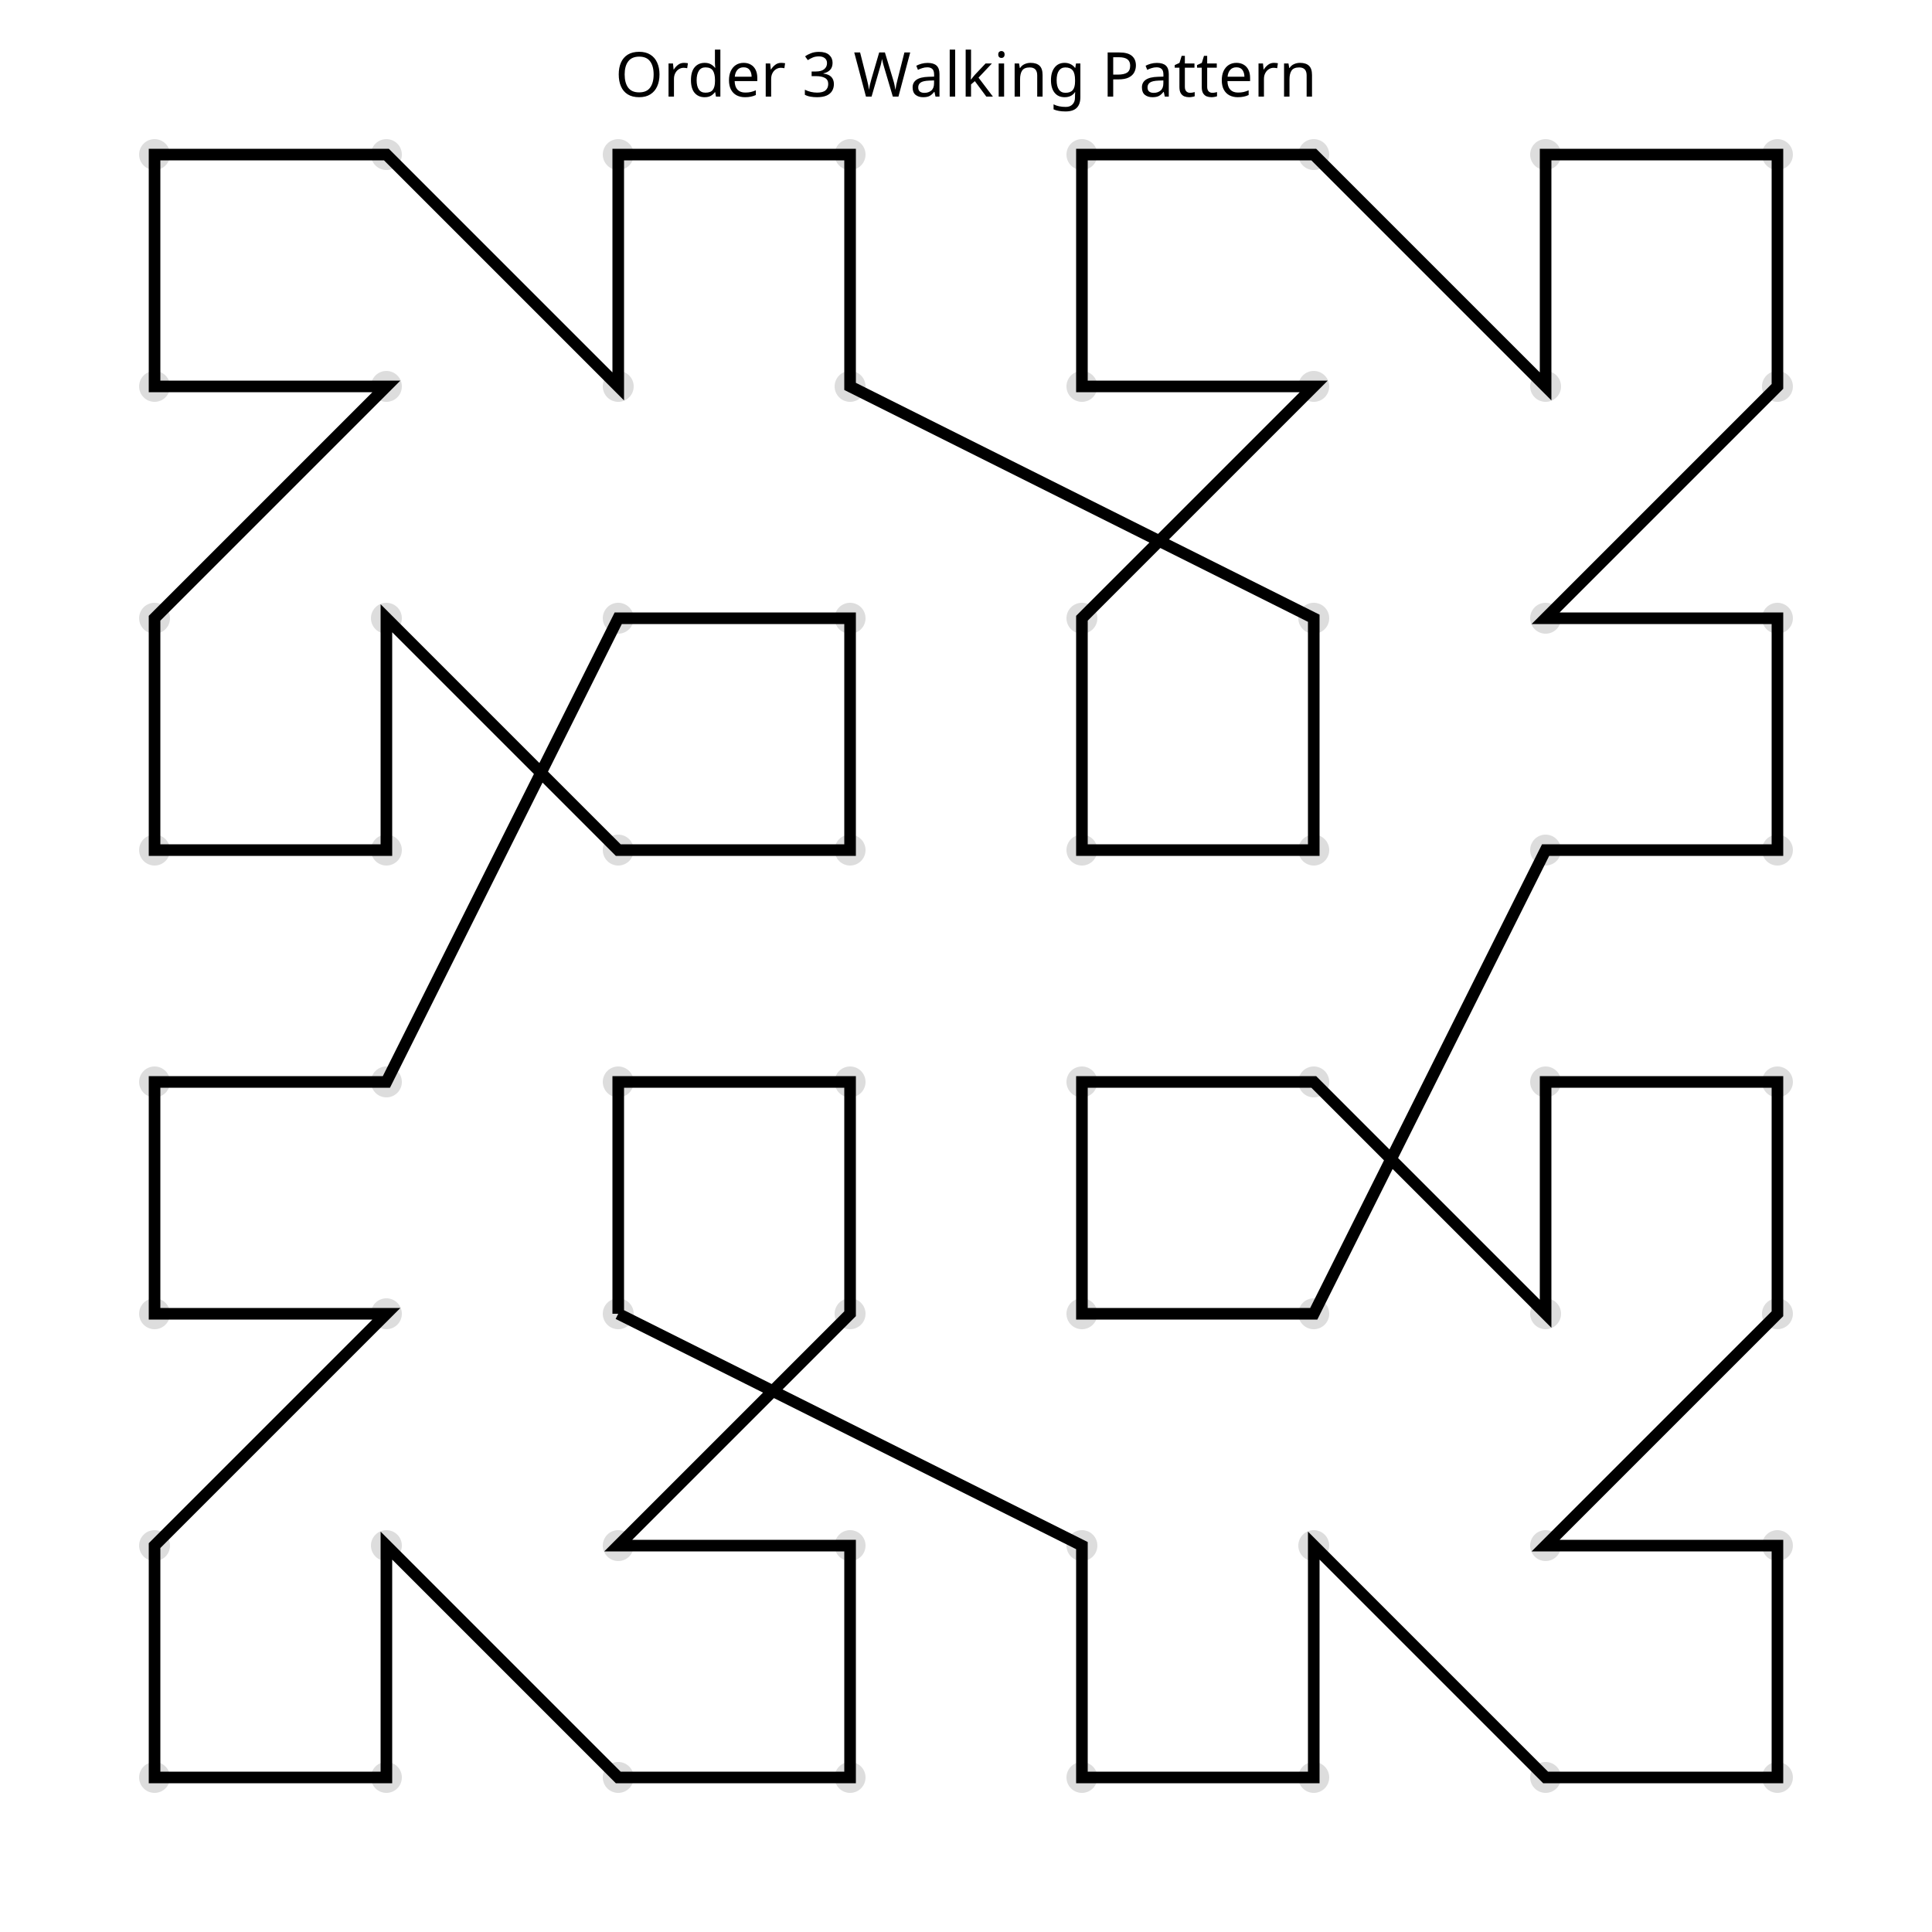
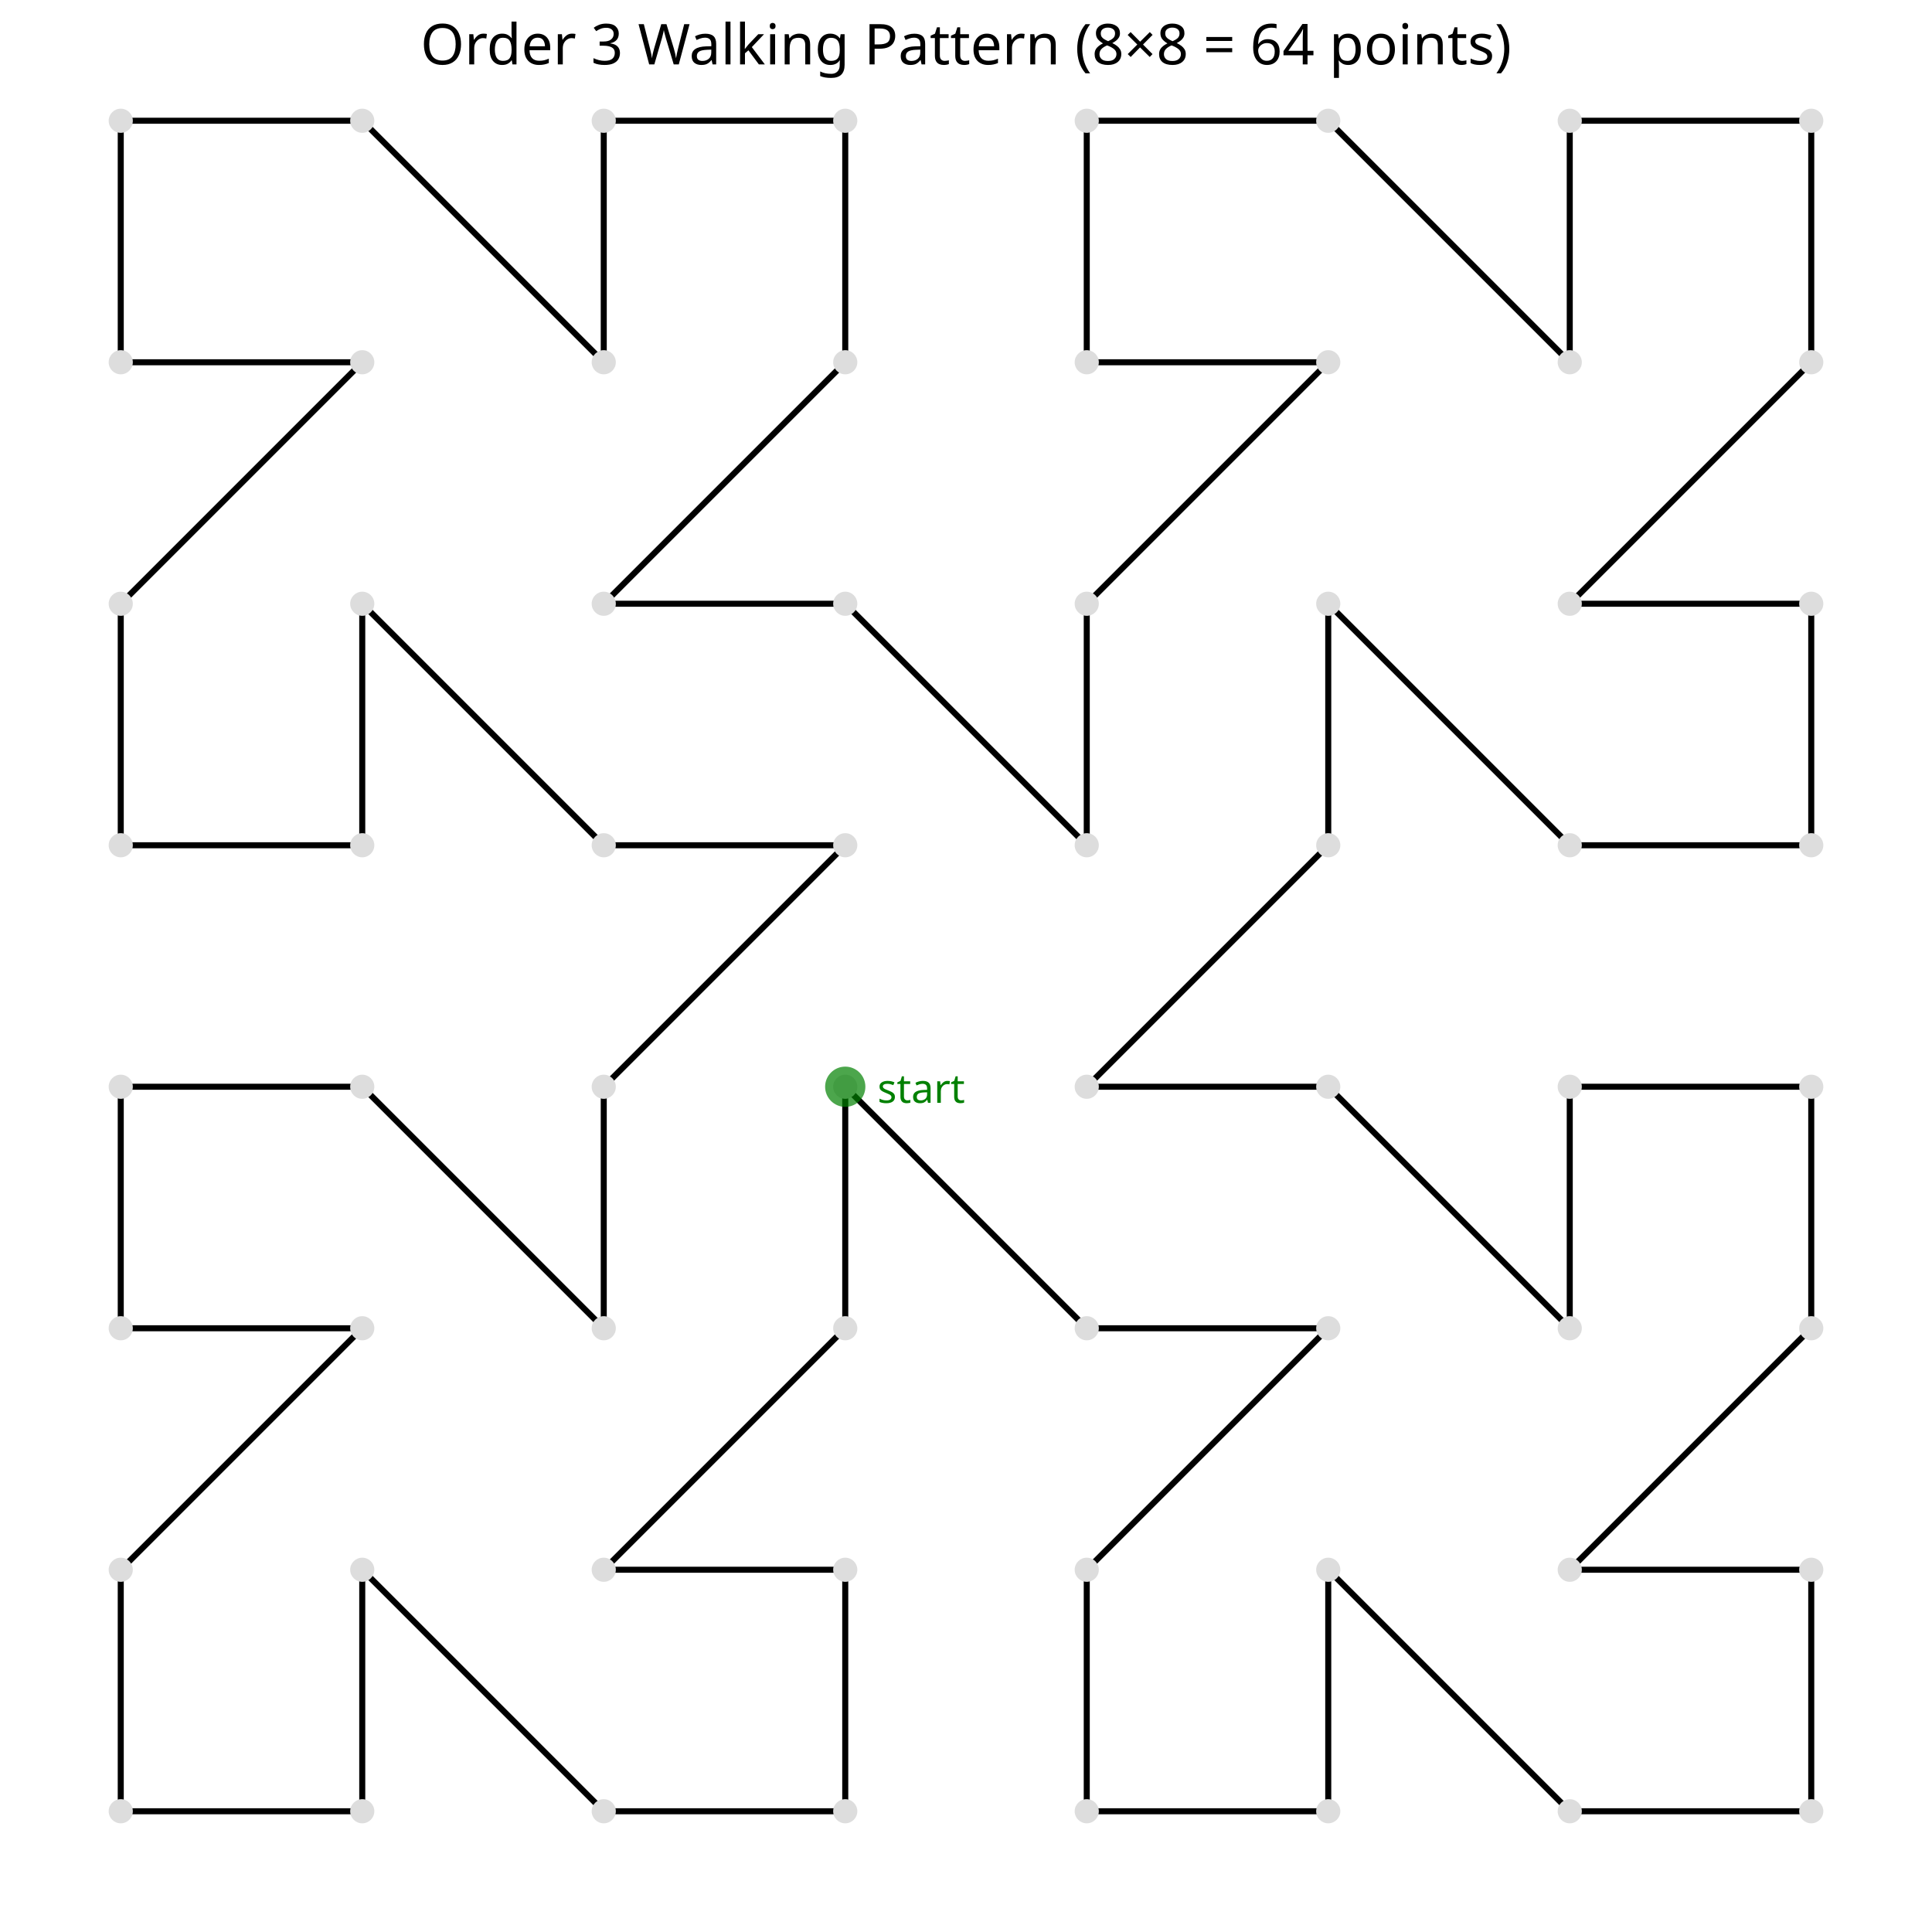
- <svg xmlns="http://www.w3.org/2000/svg" viewBox="0 0 500 500" width="500" height="500">
-   <rect width="500" height="500" fill="white" />
-   <text x="250" y="25" text-anchor="middle" font-size="16" font-family="sans-serif" fill="black">Order 3 Walking Pattern</text>
-   <circle cx="40" cy="40" r="4" fill="#ddd" />
-   <circle cx="100" cy="40" r="4" fill="#ddd" />
-   <circle cx="160" cy="40" r="4" fill="#ddd" />
-   <circle cx="220" cy="40" r="4" fill="#ddd" />
-   <circle cx="280" cy="40" r="4" fill="#ddd" />
-   <circle cx="340" cy="40" r="4" fill="#ddd" />
-   <circle cx="400" cy="40" r="4" fill="#ddd" />
-   <circle cx="460" cy="40" r="4" fill="#ddd" />
-   <circle cx="40" cy="100" r="4" fill="#ddd" />
-   <circle cx="100" cy="100" r="4" fill="#ddd" />
-   <circle cx="160" cy="100" r="4" fill="#ddd" />
-   <circle cx="220" cy="100" r="4" fill="#ddd" />
-   <circle cx="280" cy="100" r="4" fill="#ddd" />
-   <circle cx="340" cy="100" r="4" fill="#ddd" />
-   <circle cx="400" cy="100" r="4" fill="#ddd" />
-   <circle cx="460" cy="100" r="4" fill="#ddd" />
-   <circle cx="40" cy="160" r="4" fill="#ddd" />
-   <circle cx="100" cy="160" r="4" fill="#ddd" />
-   <circle cx="160" cy="160" r="4" fill="#ddd" />
-   <circle cx="220" cy="160" r="4" fill="#ddd" />
-   <circle cx="280" cy="160" r="4" fill="#ddd" />
-   <circle cx="340" cy="160" r="4" fill="#ddd" />
-   <circle cx="400" cy="160" r="4" fill="#ddd" />
-   <circle cx="460" cy="160" r="4" fill="#ddd" />
-   <circle cx="40" cy="220" r="4" fill="#ddd" />
-   <circle cx="100" cy="220" r="4" fill="#ddd" />
-   <circle cx="160" cy="220" r="4" fill="#ddd" />
-   <circle cx="220" cy="220" r="4" fill="#ddd" />
-   <circle cx="280" cy="220" r="4" fill="#ddd" />
-   <circle cx="340" cy="220" r="4" fill="#ddd" />
-   <circle cx="400" cy="220" r="4" fill="#ddd" />
-   <circle cx="460" cy="220" r="4" fill="#ddd" />
-   <circle cx="40" cy="280" r="4" fill="#ddd" />
-   <circle cx="100" cy="280" r="4" fill="#ddd" />
-   <circle cx="160" cy="280" r="4" fill="#ddd" />
-   <circle cx="220" cy="280" r="4" fill="#ddd" />
-   <circle cx="280" cy="280" r="4" fill="#ddd" />
-   <circle cx="340" cy="280" r="4" fill="#ddd" />
-   <circle cx="400" cy="280" r="4" fill="#ddd" />
-   <circle cx="460" cy="280" r="4" fill="#ddd" />
-   <circle cx="40" cy="340" r="4" fill="#ddd" />
-   <circle cx="100" cy="340" r="4" fill="#ddd" />
-   <circle cx="160" cy="340" r="4" fill="#ddd" />
-   <circle cx="220" cy="340" r="4" fill="#ddd" />
-   <circle cx="280" cy="340" r="4" fill="#ddd" />
-   <circle cx="340" cy="340" r="4" fill="#ddd" />
-   <circle cx="400" cy="340" r="4" fill="#ddd" />
-   <circle cx="460" cy="340" r="4" fill="#ddd" />
-   <circle cx="40" cy="400" r="4" fill="#ddd" />
-   <circle cx="100" cy="400" r="4" fill="#ddd" />
-   <circle cx="160" cy="400" r="4" fill="#ddd" />
-   <circle cx="220" cy="400" r="4" fill="#ddd" />
-   <circle cx="280" cy="400" r="4" fill="#ddd" />
-   <circle cx="340" cy="400" r="4" fill="#ddd" />
-   <circle cx="400" cy="400" r="4" fill="#ddd" />
-   <circle cx="460" cy="400" r="4" fill="#ddd" />
-   <circle cx="40" cy="460" r="4" fill="#ddd" />
-   <circle cx="100" cy="460" r="4" fill="#ddd" />
-   <circle cx="160" cy="460" r="4" fill="#ddd" />
-   <circle cx="220" cy="460" r="4" fill="#ddd" />
-   <circle cx="280" cy="460" r="4" fill="#ddd" />
-   <circle cx="340" cy="460" r="4" fill="#ddd" />
-   <circle cx="400" cy="460" r="4" fill="#ddd" />
-   <circle cx="460" cy="460" r="4" fill="#ddd" />
-   <path d="M 160 340 L 160 280 L 220 280 L 220 340 L 160 400 L 220 400 L 220 460 L 160 460 L 100 400 L 100 460 L 40 460 L 40 400 L 100 340 L 40 340 L 40 280 L 100 280 L 160 160 L 220 160 L 220 220 L 160 220 L 100 160 L 100 220 L 40 220 L 40 160 L 100 100 L 40 100 L 40 40 L 100 40 L 160 100 L 160 40 L 220 40 L 220 100 L 340 160 L 340 220 L 280 220 L 280 160 L 340 100 L 280 100 L 280 40 L 340 40 L 400 100 L 400 40 L 460 40 L 460 100 L 400 160 L 460 160 L 460 220 L 400 220 L 340 340 L 280 340 L 280 280 L 340 280 L 400 340 L 400 280 L 460 280 L 460 340 L 400 400 L 460 400 L 460 460 L 400 460 L 340 400 L 340 460 L 280 460 L 280 400 L 160 340" fill="none" stroke="black" stroke-width="3" />
+ <svg xmlns="http://www.w3.org/2000/svg" viewBox="0 0 480 480" width="480" height="480">
+   <rect x="0" y="0" width="480" height="480" fill="white" />
+   <text x="240" y="16" text-anchor="middle" font-size="14" font-family="sans-serif" fill="black">
+     Order 3 Walking Pattern (8×8 = 64 points)
+   </text>
+   <path d="M 210 270 L 210 330 L 150 390 L 210 390 L 210 450 L 150 450 L 90 390 L 90 450 L 30 450 L 30 390 L 90 330 L 30 330 L 30 270 L 90 270 L 150 330 L 150 270 L 210 210 L 150 210 L 90 150 L 90 210 L 30 210 L 30 150 L 90 90 L 30 90 L 30 30 L 90 30 L 150 90 L 150 30 L 210 30 L 210 90 L 150 150 L 210 150 L 270 210 L 270 150 L 330 90 L 270 90 L 270 30 L 330 30 L 390 90 L 390 30 L 450 30 L 450 90 L 390 150 L 450 150 L 450 210 L 390 210 L 330 150 L 330 210 L 270 270 L 330 270 L 390 330 L 390 270 L 450 270 L 450 330 L 390 390 L 450 390 L 450 450 L 390 450 L 330 390 L 330 450 L 270 450 L 270 390 L 330 330 L 270 330 L 210 270" fill="none" stroke="black" stroke-width="1.5" stroke-linejoin="round" />
+   <circle cx="30" cy="30" r="3" fill="#ddd" />
+   <circle cx="30" cy="90" r="3" fill="#ddd" />
+   <circle cx="30" cy="150" r="3" fill="#ddd" />
+   <circle cx="30" cy="210" r="3" fill="#ddd" />
+   <circle cx="30" cy="270" r="3" fill="#ddd" />
+   <circle cx="30" cy="330" r="3" fill="#ddd" />
+   <circle cx="30" cy="390" r="3" fill="#ddd" />
+   <circle cx="30" cy="450" r="3" fill="#ddd" />
+   <circle cx="90" cy="30" r="3" fill="#ddd" />
+   <circle cx="90" cy="90" r="3" fill="#ddd" />
+   <circle cx="90" cy="150" r="3" fill="#ddd" />
+   <circle cx="90" cy="210" r="3" fill="#ddd" />
+   <circle cx="90" cy="270" r="3" fill="#ddd" />
+   <circle cx="90" cy="330" r="3" fill="#ddd" />
+   <circle cx="90" cy="390" r="3" fill="#ddd" />
+   <circle cx="90" cy="450" r="3" fill="#ddd" />
+   <circle cx="150" cy="30" r="3" fill="#ddd" />
+   <circle cx="150" cy="90" r="3" fill="#ddd" />
+   <circle cx="150" cy="150" r="3" fill="#ddd" />
+   <circle cx="150" cy="210" r="3" fill="#ddd" />
+   <circle cx="150" cy="270" r="3" fill="#ddd" />
+   <circle cx="150" cy="330" r="3" fill="#ddd" />
+   <circle cx="150" cy="390" r="3" fill="#ddd" />
+   <circle cx="150" cy="450" r="3" fill="#ddd" />
+   <circle cx="210" cy="30" r="3" fill="#ddd" />
+   <circle cx="210" cy="90" r="3" fill="#ddd" />
+   <circle cx="210" cy="150" r="3" fill="#ddd" />
+   <circle cx="210" cy="210" r="3" fill="#ddd" />
+   <circle cx="210" cy="270" r="3" fill="#ddd" />
+   <circle cx="210" cy="330" r="3" fill="#ddd" />
+   <circle cx="210" cy="390" r="3" fill="#ddd" />
+   <circle cx="210" cy="450" r="3" fill="#ddd" />
+   <circle cx="270" cy="30" r="3" fill="#ddd" />
+   <circle cx="270" cy="90" r="3" fill="#ddd" />
+   <circle cx="270" cy="150" r="3" fill="#ddd" />
+   <circle cx="270" cy="210" r="3" fill="#ddd" />
+   <circle cx="270" cy="270" r="3" fill="#ddd" />
+   <circle cx="270" cy="330" r="3" fill="#ddd" />
+   <circle cx="270" cy="390" r="3" fill="#ddd" />
+   <circle cx="270" cy="450" r="3" fill="#ddd" />
+   <circle cx="330" cy="30" r="3" fill="#ddd" />
+   <circle cx="330" cy="90" r="3" fill="#ddd" />
+   <circle cx="330" cy="150" r="3" fill="#ddd" />
+   <circle cx="330" cy="210" r="3" fill="#ddd" />
+   <circle cx="330" cy="270" r="3" fill="#ddd" />
+   <circle cx="330" cy="330" r="3" fill="#ddd" />
+   <circle cx="330" cy="390" r="3" fill="#ddd" />
+   <circle cx="330" cy="450" r="3" fill="#ddd" />
+   <circle cx="390" cy="30" r="3" fill="#ddd" />
+   <circle cx="390" cy="90" r="3" fill="#ddd" />
+   <circle cx="390" cy="150" r="3" fill="#ddd" />
+   <circle cx="390" cy="210" r="3" fill="#ddd" />
+   <circle cx="390" cy="270" r="3" fill="#ddd" />
+   <circle cx="390" cy="330" r="3" fill="#ddd" />
+   <circle cx="390" cy="390" r="3" fill="#ddd" />
+   <circle cx="390" cy="450" r="3" fill="#ddd" />
+   <circle cx="450" cy="30" r="3" fill="#ddd" />
+   <circle cx="450" cy="90" r="3" fill="#ddd" />
+   <circle cx="450" cy="150" r="3" fill="#ddd" />
+   <circle cx="450" cy="210" r="3" fill="#ddd" />
+   <circle cx="450" cy="270" r="3" fill="#ddd" />
+   <circle cx="450" cy="330" r="3" fill="#ddd" />
+   <circle cx="450" cy="390" r="3" fill="#ddd" />
+   <circle cx="450" cy="450" r="3" fill="#ddd" />
+   <circle cx="210" cy="270" r="5" fill="green" opacity="0.7" />
+   <text x="218" y="274" font-size="10" fill="green" font-family="sans-serif">start</text>
</svg>
